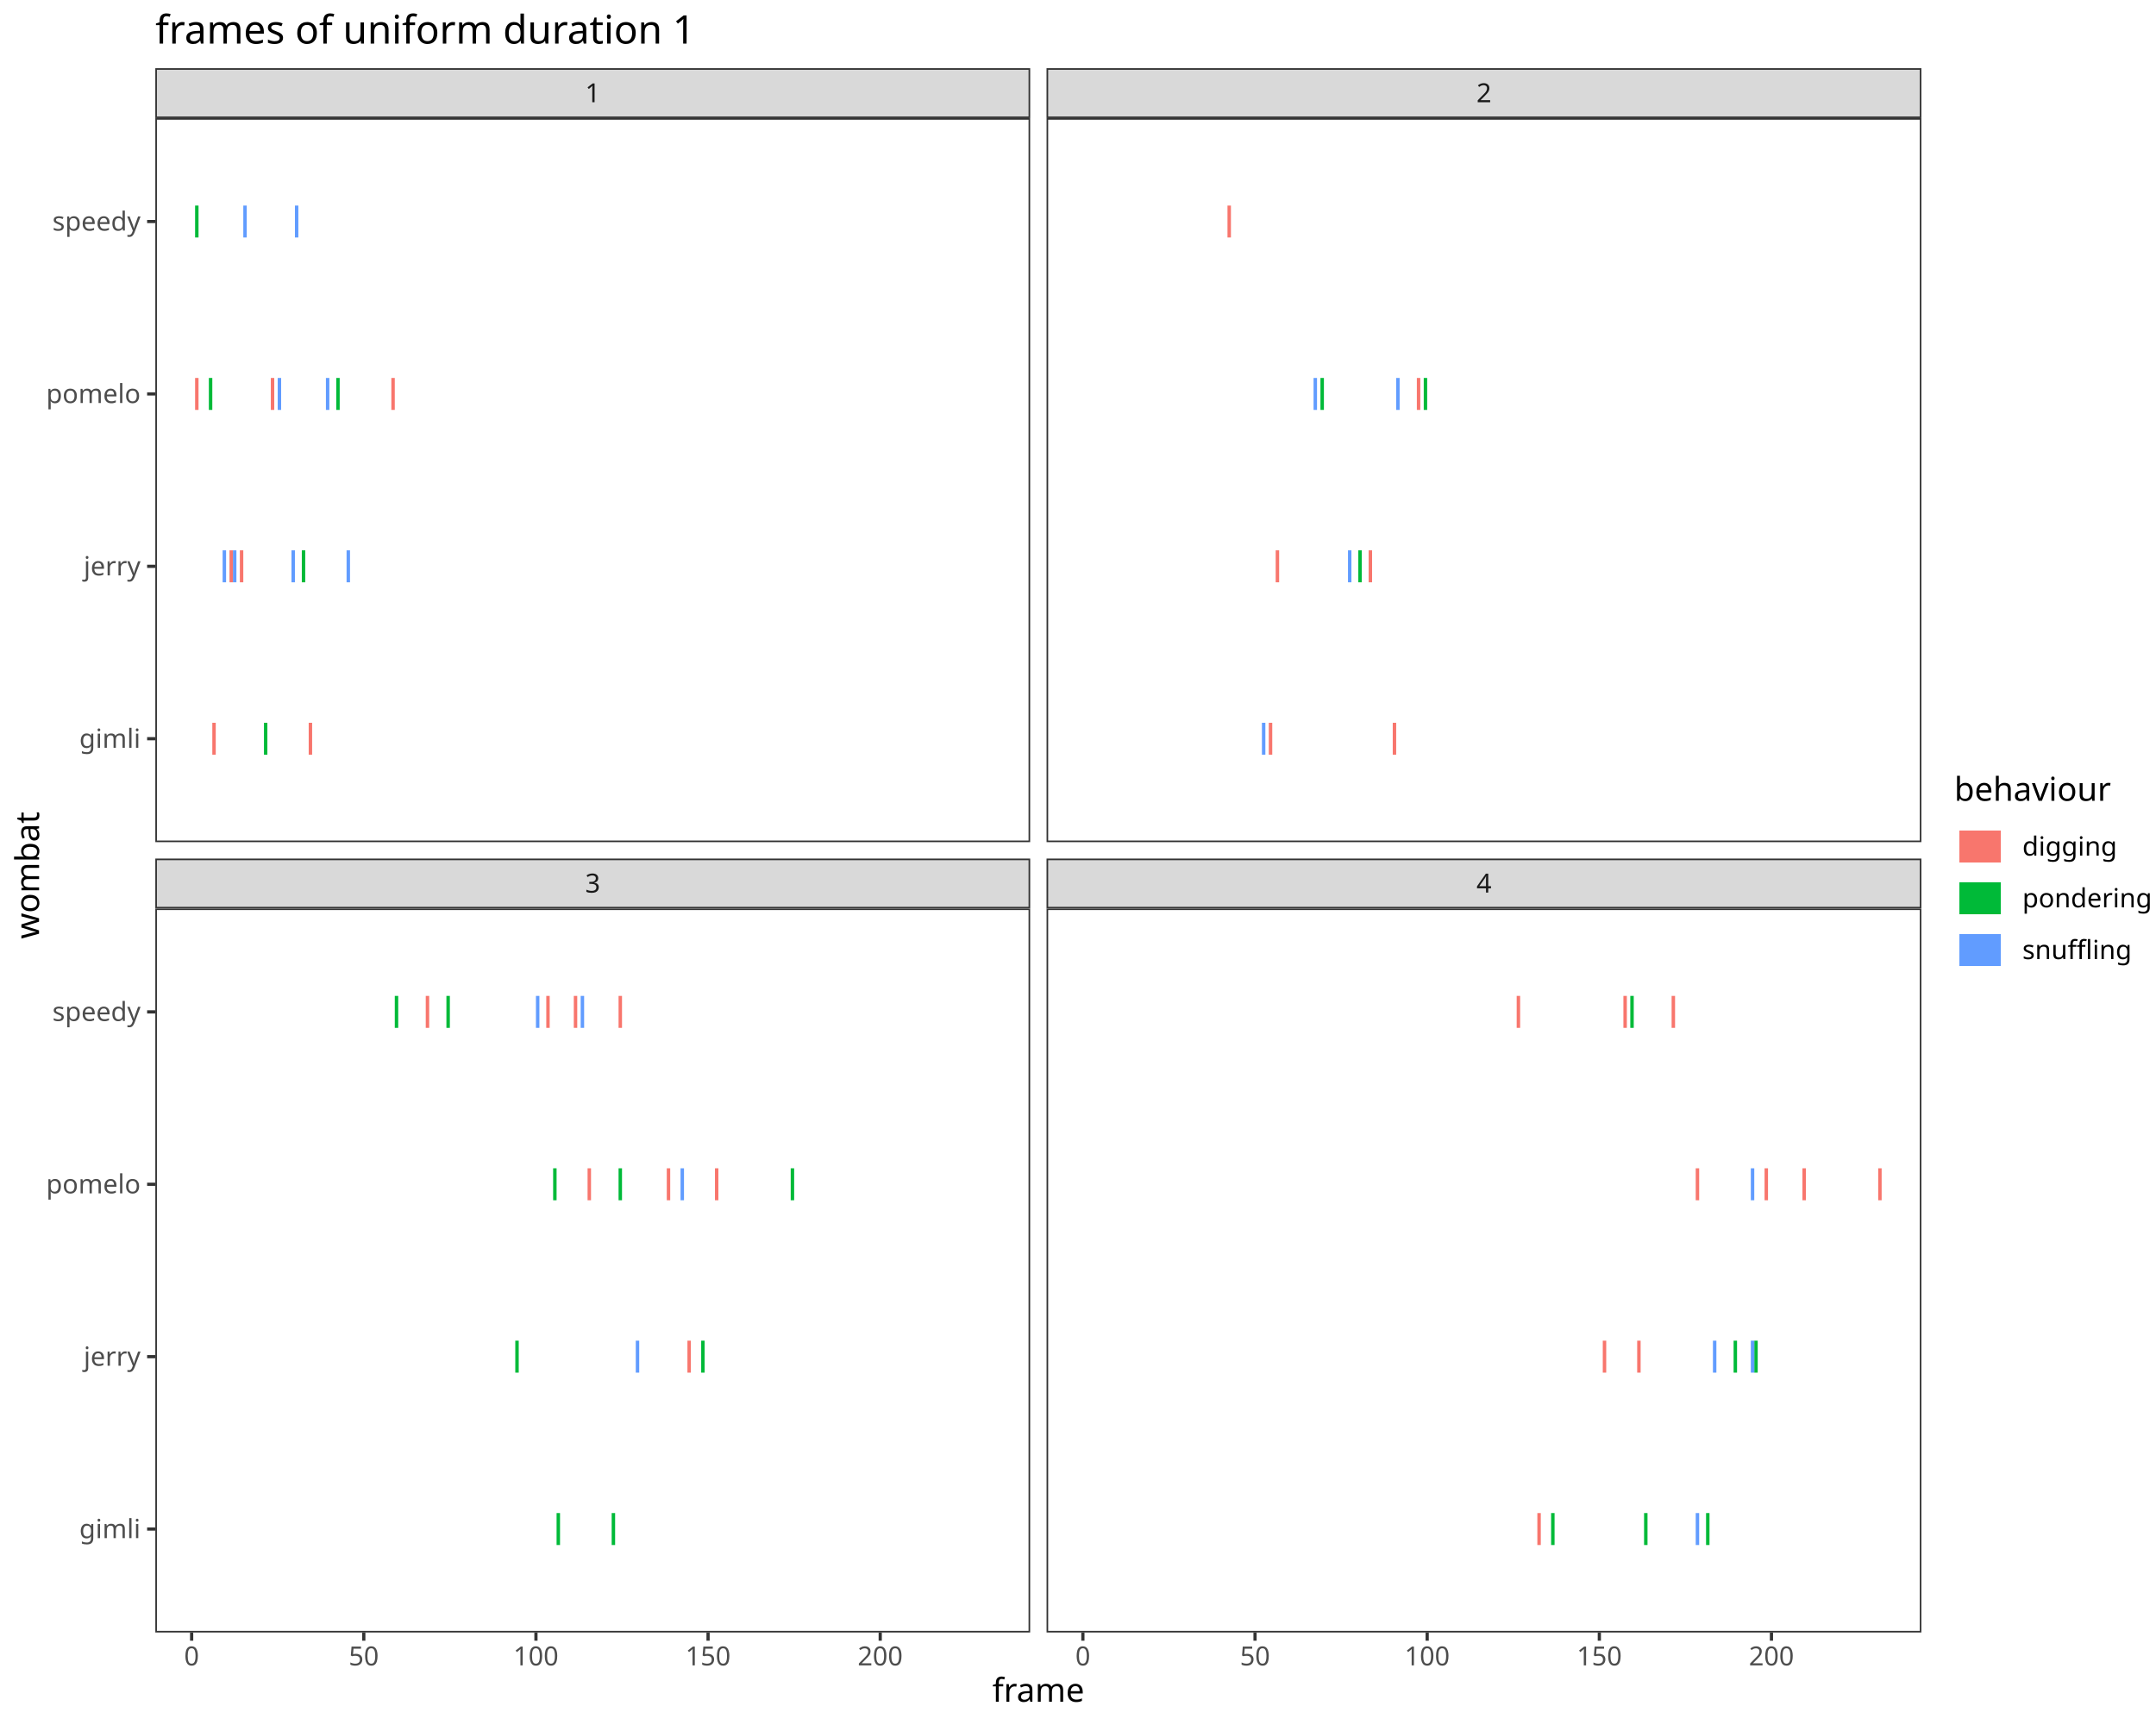
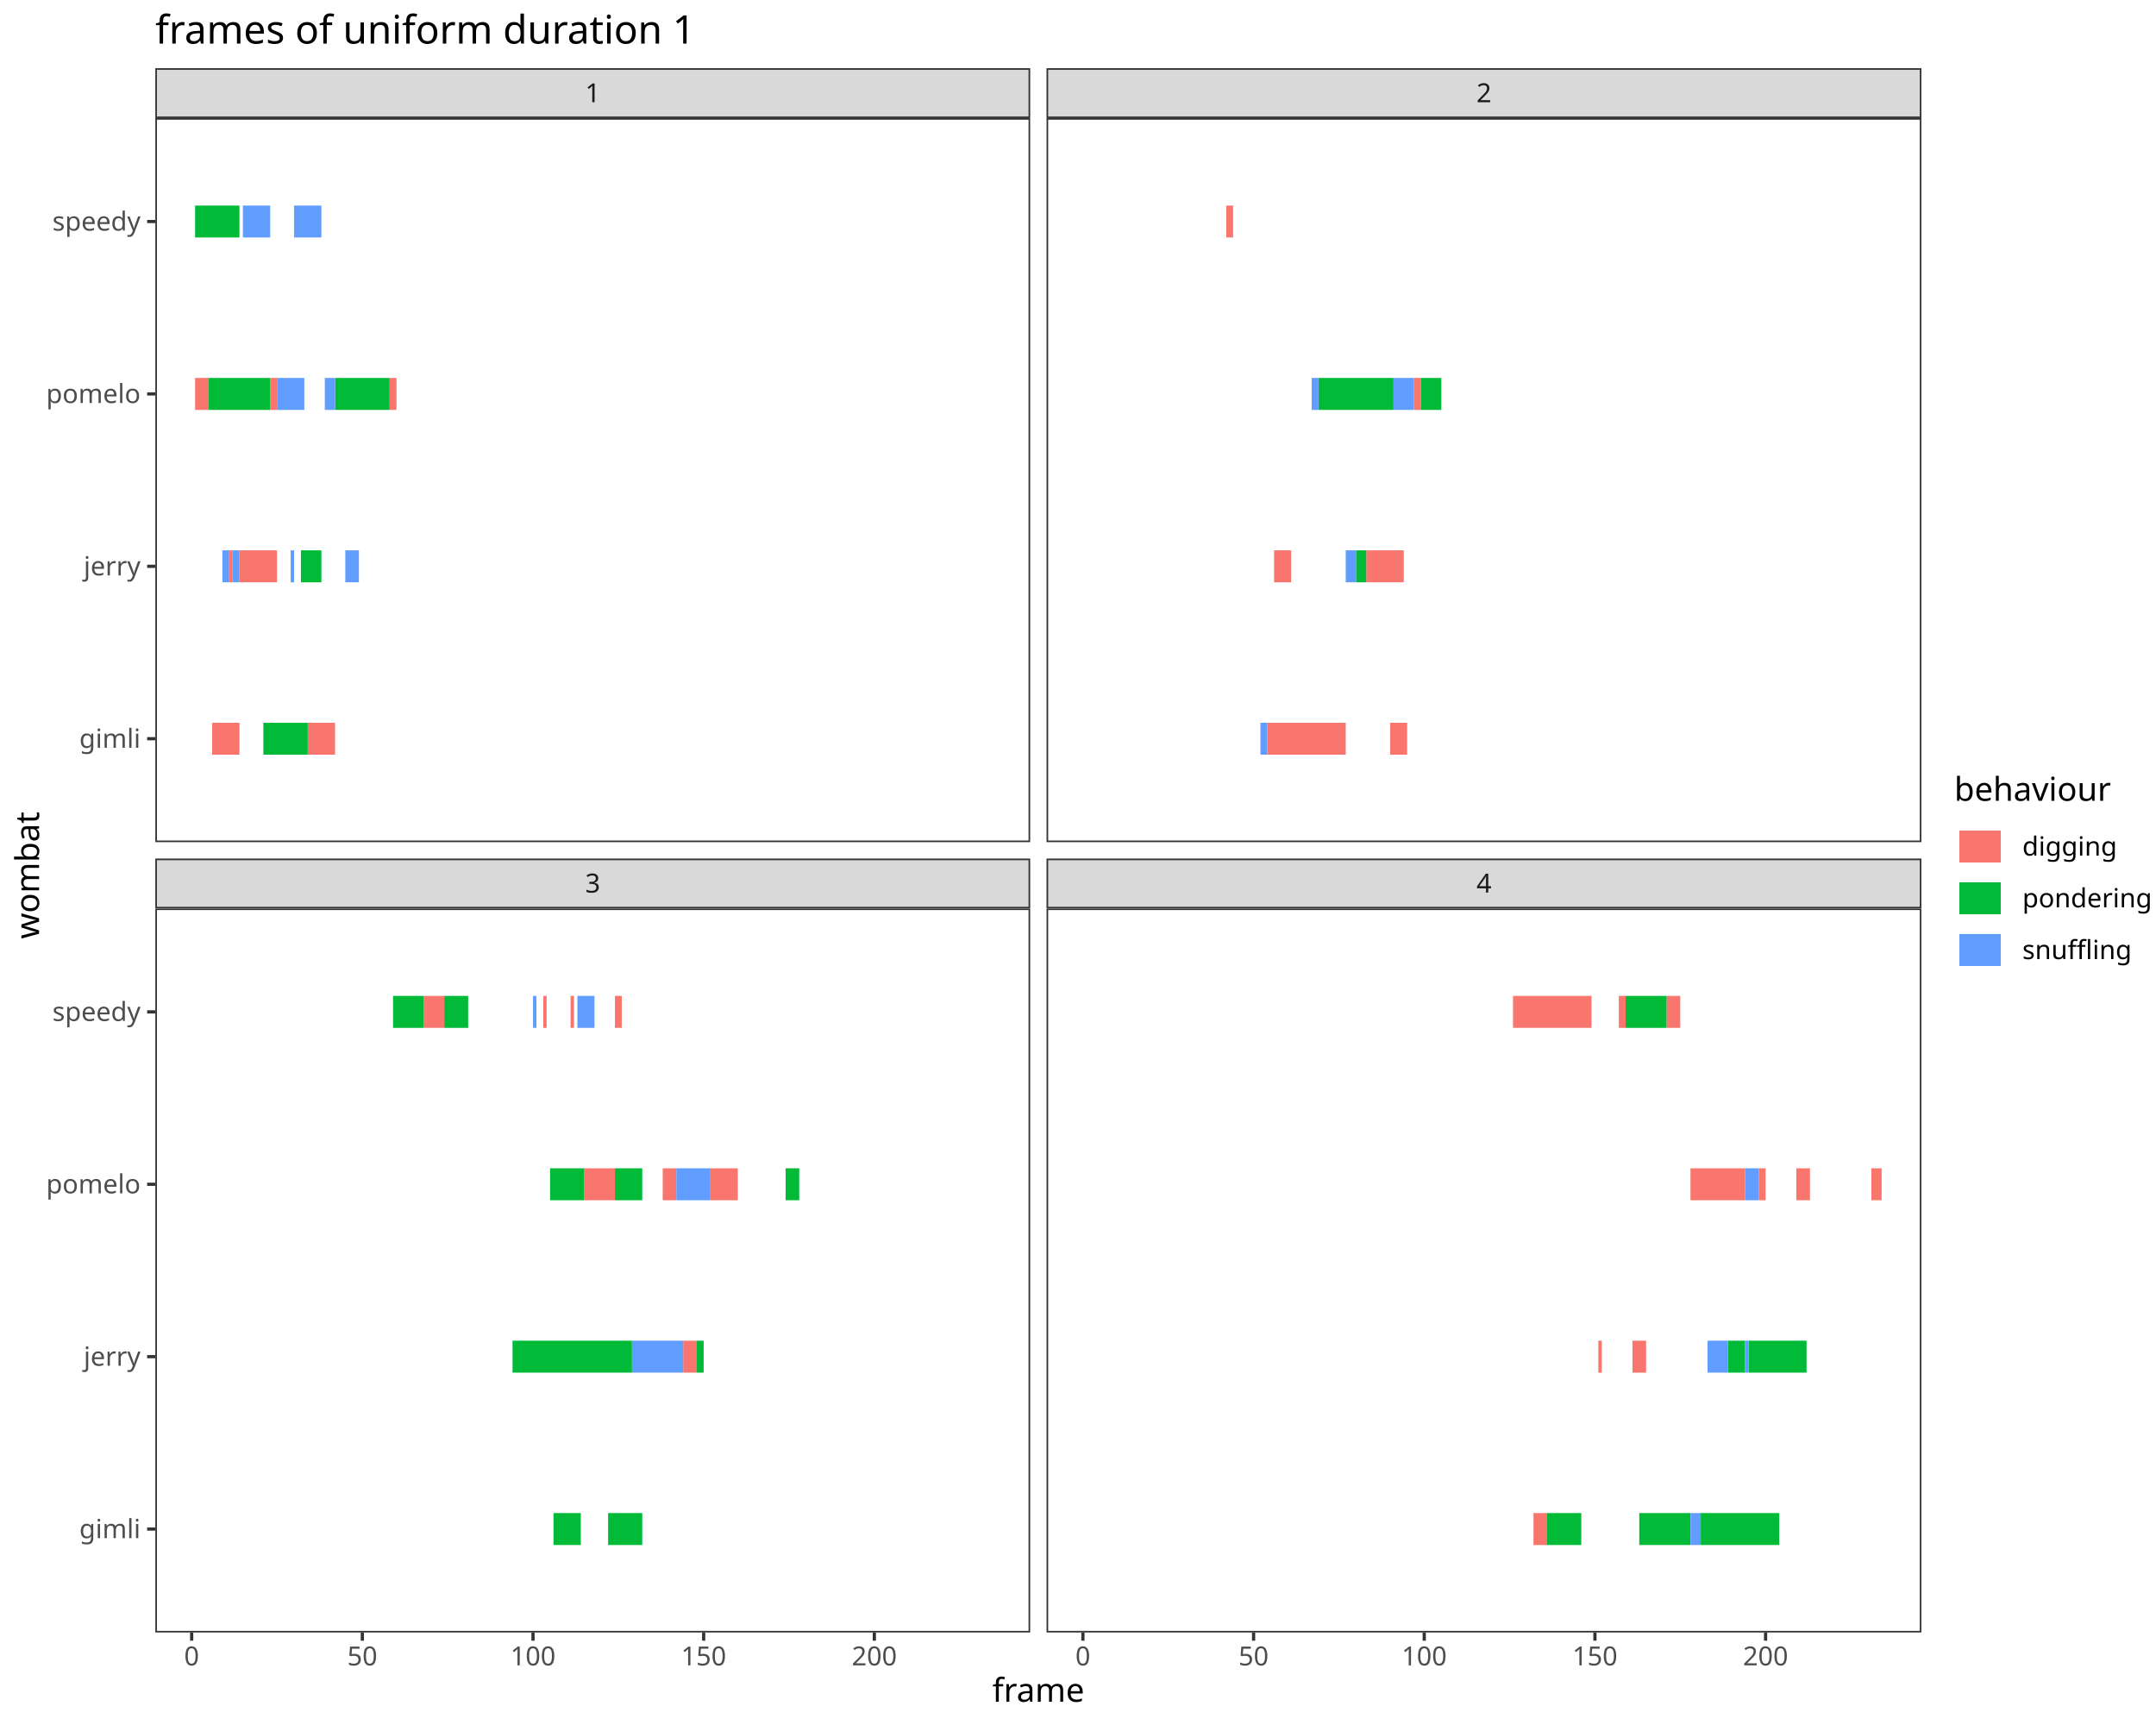
<svg xmlns="http://www.w3.org/2000/svg" class="svglite" data-engine-version="2.0" width="720.00pt" height="576.00pt" viewBox="0 0 720.00 576.00">
  <defs>
    <style type="text/css">
    .svglite line, .svglite polyline, .svglite polygon, .svglite path, .svglite rect, .svglite circle {
      fill: none;
      stroke: #000000;
      stroke-linecap: round;
      stroke-linejoin: round;
      stroke-miterlimit: 10.00;
    }
  </style>
  </defs>
  <rect width="100%" height="100%" style="stroke: none; fill: #FFFFFF;" />
  <defs>
    <clipPath id="cpMC4wMHw3MjAuMDB8MC4wMHw1NzYuMDA=">
      <rect x="0.00" y="0.00" width="720.00" height="576.00" />
    </clipPath>
  </defs>
  <g clip-path="url(#cpMC4wMHw3MjAuMDB8MC4wMHw1NzYuMDA=)">
    <rect x="0.00" y="0.00" width="720.00" height="576.00" style="stroke-width: 1.07; stroke: #FFFFFF; fill: #FFFFFF;" />
  </g>
  <defs>
    <clipPath id="cpNTEuODd8MzQ0LjAyfDM5LjQzfDI4MS4yMQ==">
      <rect x="51.87" y="39.43" width="292.15" height="241.77" />
    </clipPath>
  </defs>
  <g clip-path="url(#cpNTEuODd8MzQ0LjAyfDM5LjQzfDI4MS4yMQ==)">
    <rect x="51.87" y="39.43" width="292.15" height="241.77" style="stroke-width: 1.07; stroke: none; fill: #FFFFFF;" />
-     <line x1="70.90" y1="246.67" x2="72.05" y2="246.67" style="stroke-width: 10.67; stroke: #F8766D; stroke-linecap: butt;" />
-     <line x1="103.09" y1="246.67" x2="104.24" y2="246.67" style="stroke-width: 10.67; stroke: #F8766D; stroke-linecap: butt;" />
-     <line x1="88.15" y1="246.67" x2="89.29" y2="246.67" style="stroke-width: 10.67; stroke: #00BA38; stroke-linecap: butt;" />
-     <line x1="76.65" y1="189.10" x2="77.80" y2="189.10" style="stroke-width: 10.67; stroke: #F8766D; stroke-linecap: butt;" />
-     <line x1="80.10" y1="189.10" x2="81.25" y2="189.10" style="stroke-width: 10.67; stroke: #F8766D; stroke-linecap: butt;" />
-     <line x1="100.79" y1="189.10" x2="101.94" y2="189.10" style="stroke-width: 10.67; stroke: #00BA38; stroke-linecap: butt;" />
-     <line x1="74.35" y1="189.10" x2="75.50" y2="189.10" style="stroke-width: 10.67; stroke: #619CFF; stroke-linecap: butt;" />
-     <line x1="77.80" y1="189.10" x2="78.95" y2="189.10" style="stroke-width: 10.67; stroke: #619CFF; stroke-linecap: butt;" />
-     <line x1="97.34" y1="189.10" x2="98.49" y2="189.10" style="stroke-width: 10.67; stroke: #619CFF; stroke-linecap: butt;" />
-     <line x1="115.74" y1="189.10" x2="116.89" y2="189.10" style="stroke-width: 10.67; stroke: #619CFF; stroke-linecap: butt;" />
-     <line x1="65.15" y1="131.54" x2="66.30" y2="131.54" style="stroke-width: 10.67; stroke: #F8766D; stroke-linecap: butt;" />
-     <line x1="90.44" y1="131.54" x2="91.59" y2="131.54" style="stroke-width: 10.67; stroke: #F8766D; stroke-linecap: butt;" />
-     <line x1="130.69" y1="131.54" x2="131.84" y2="131.54" style="stroke-width: 10.67; stroke: #F8766D; stroke-linecap: butt;" />
-     <line x1="69.75" y1="131.54" x2="70.90" y2="131.54" style="stroke-width: 10.67; stroke: #00BA38; stroke-linecap: butt;" />
-     <line x1="112.29" y1="131.54" x2="113.44" y2="131.54" style="stroke-width: 10.67; stroke: #00BA38; stroke-linecap: butt;" />
-     <line x1="92.74" y1="131.54" x2="93.89" y2="131.54" style="stroke-width: 10.67; stroke: #619CFF; stroke-linecap: butt;" />
-     <line x1="108.84" y1="131.54" x2="109.99" y2="131.54" style="stroke-width: 10.67; stroke: #619CFF; stroke-linecap: butt;" />
-     <line x1="65.15" y1="73.97" x2="66.30" y2="73.97" style="stroke-width: 10.67; stroke: #00BA38; stroke-linecap: butt;" />
-     <line x1="81.25" y1="73.97" x2="82.40" y2="73.97" style="stroke-width: 10.67; stroke: #619CFF; stroke-linecap: butt;" />
-     <line x1="98.49" y1="73.97" x2="99.64" y2="73.97" style="stroke-width: 10.67; stroke: #619CFF; stroke-linecap: butt;" />
+     <line x1="70.85" y1="246.67" x2="79.97" y2="246.67" style="stroke-width: 10.67; stroke: #F8766D; stroke-linecap: butt;" />
+     <line x1="102.77" y1="246.67" x2="111.89" y2="246.67" style="stroke-width: 10.67; stroke: #F8766D; stroke-linecap: butt;" />
+     <line x1="87.95" y1="246.67" x2="102.77" y2="246.67" style="stroke-width: 10.67; stroke: #00BA38; stroke-linecap: butt;" />
+     <line x1="76.55" y1="189.10" x2="77.69" y2="189.10" style="stroke-width: 10.67; stroke: #F8766D; stroke-linecap: butt;" />
+     <line x1="79.97" y1="189.10" x2="92.51" y2="189.10" style="stroke-width: 10.67; stroke: #F8766D; stroke-linecap: butt;" />
+     <line x1="100.49" y1="189.10" x2="107.33" y2="189.10" style="stroke-width: 10.67; stroke: #00BA38; stroke-linecap: butt;" />
+     <line x1="74.27" y1="189.10" x2="76.55" y2="189.10" style="stroke-width: 10.67; stroke: #619CFF; stroke-linecap: butt;" />
+     <line x1="77.69" y1="189.10" x2="79.97" y2="189.10" style="stroke-width: 10.67; stroke: #619CFF; stroke-linecap: butt;" />
+     <line x1="97.07" y1="189.10" x2="98.21" y2="189.10" style="stroke-width: 10.67; stroke: #619CFF; stroke-linecap: butt;" />
+     <line x1="115.31" y1="189.10" x2="119.86" y2="189.10" style="stroke-width: 10.67; stroke: #619CFF; stroke-linecap: butt;" />
+     <line x1="65.15" y1="131.54" x2="69.71" y2="131.54" style="stroke-width: 10.67; stroke: #F8766D; stroke-linecap: butt;" />
+     <line x1="90.23" y1="131.54" x2="92.51" y2="131.54" style="stroke-width: 10.67; stroke: #F8766D; stroke-linecap: butt;" />
+     <line x1="130.12" y1="131.54" x2="132.40" y2="131.54" style="stroke-width: 10.67; stroke: #F8766D; stroke-linecap: butt;" />
+     <line x1="69.71" y1="131.54" x2="90.23" y2="131.54" style="stroke-width: 10.67; stroke: #00BA38; stroke-linecap: butt;" />
+     <line x1="111.89" y1="131.54" x2="130.12" y2="131.54" style="stroke-width: 10.67; stroke: #00BA38; stroke-linecap: butt;" />
+     <line x1="92.51" y1="131.54" x2="101.63" y2="131.54" style="stroke-width: 10.67; stroke: #619CFF; stroke-linecap: butt;" />
+     <line x1="108.47" y1="131.54" x2="111.89" y2="131.54" style="stroke-width: 10.67; stroke: #619CFF; stroke-linecap: butt;" />
+     <line x1="65.15" y1="73.97" x2="79.97" y2="73.97" style="stroke-width: 10.67; stroke: #00BA38; stroke-linecap: butt;" />
+     <line x1="81.11" y1="73.97" x2="90.23" y2="73.97" style="stroke-width: 10.67; stroke: #619CFF; stroke-linecap: butt;" />
+     <line x1="98.21" y1="73.97" x2="107.33" y2="73.97" style="stroke-width: 10.67; stroke: #619CFF; stroke-linecap: butt;" />
    <rect x="51.87" y="39.43" width="292.15" height="241.77" style="stroke-width: 1.07; stroke: #333333;" />
  </g>
  <g clip-path="url(#cpMC4wMHw3MjAuMDB8MC4wMHw1NzYuMDA=)">
</g>
  <defs>
    <clipPath id="cpNTEuODd8MzQ0LjAyfDMwMy4zNHw1NDUuMTE=">
      <rect x="51.87" y="303.34" width="292.15" height="241.77" />
    </clipPath>
  </defs>
  <g clip-path="url(#cpNTEuODd8MzQ0LjAyfDMwMy4zNHw1NDUuMTE=)">
    <rect x="51.87" y="303.34" width="292.15" height="241.77" style="stroke-width: 1.07; stroke: none; fill: #FFFFFF;" />
-     <line x1="185.87" y1="510.57" x2="187.02" y2="510.57" style="stroke-width: 10.67; stroke: #00BA38; stroke-linecap: butt;" />
-     <line x1="204.27" y1="510.57" x2="205.42" y2="510.57" style="stroke-width: 10.67; stroke: #00BA38; stroke-linecap: butt;" />
-     <line x1="229.57" y1="453.01" x2="230.71" y2="453.01" style="stroke-width: 10.67; stroke: #F8766D; stroke-linecap: butt;" />
-     <line x1="172.08" y1="453.01" x2="173.23" y2="453.01" style="stroke-width: 10.67; stroke: #00BA38; stroke-linecap: butt;" />
-     <line x1="234.16" y1="453.01" x2="235.31" y2="453.01" style="stroke-width: 10.67; stroke: #00BA38; stroke-linecap: butt;" />
-     <line x1="212.32" y1="453.01" x2="213.47" y2="453.01" style="stroke-width: 10.67; stroke: #619CFF; stroke-linecap: butt;" />
-     <line x1="196.22" y1="395.44" x2="197.37" y2="395.44" style="stroke-width: 10.67; stroke: #F8766D; stroke-linecap: butt;" />
-     <line x1="222.67" y1="395.44" x2="223.82" y2="395.44" style="stroke-width: 10.67; stroke: #F8766D; stroke-linecap: butt;" />
-     <line x1="238.76" y1="395.44" x2="239.91" y2="395.44" style="stroke-width: 10.67; stroke: #F8766D; stroke-linecap: butt;" />
-     <line x1="184.72" y1="395.44" x2="185.87" y2="395.44" style="stroke-width: 10.67; stroke: #00BA38; stroke-linecap: butt;" />
-     <line x1="206.57" y1="395.44" x2="207.72" y2="395.44" style="stroke-width: 10.67; stroke: #00BA38; stroke-linecap: butt;" />
-     <line x1="264.06" y1="395.44" x2="265.21" y2="395.44" style="stroke-width: 10.67; stroke: #00BA38; stroke-linecap: butt;" />
-     <line x1="227.27" y1="395.44" x2="228.42" y2="395.44" style="stroke-width: 10.67; stroke: #619CFF; stroke-linecap: butt;" />
-     <line x1="142.18" y1="337.88" x2="143.33" y2="337.88" style="stroke-width: 10.67; stroke: #F8766D; stroke-linecap: butt;" />
-     <line x1="182.43" y1="337.88" x2="183.57" y2="337.88" style="stroke-width: 10.67; stroke: #F8766D; stroke-linecap: butt;" />
-     <line x1="191.62" y1="337.88" x2="192.77" y2="337.88" style="stroke-width: 10.67; stroke: #F8766D; stroke-linecap: butt;" />
-     <line x1="206.57" y1="337.88" x2="207.72" y2="337.88" style="stroke-width: 10.67; stroke: #F8766D; stroke-linecap: butt;" />
-     <line x1="131.84" y1="337.88" x2="132.99" y2="337.88" style="stroke-width: 10.67; stroke: #00BA38; stroke-linecap: butt;" />
-     <line x1="149.08" y1="337.88" x2="150.23" y2="337.88" style="stroke-width: 10.67; stroke: #00BA38; stroke-linecap: butt;" />
-     <line x1="178.98" y1="337.88" x2="180.13" y2="337.88" style="stroke-width: 10.67; stroke: #619CFF; stroke-linecap: butt;" />
-     <line x1="193.92" y1="337.88" x2="195.07" y2="337.88" style="stroke-width: 10.67; stroke: #619CFF; stroke-linecap: butt;" />
+     <line x1="184.84" y1="510.57" x2="193.96" y2="510.57" style="stroke-width: 10.67; stroke: #00BA38; stroke-linecap: butt;" />
+     <line x1="203.08" y1="510.57" x2="214.48" y2="510.57" style="stroke-width: 10.67; stroke: #00BA38; stroke-linecap: butt;" />
+     <line x1="228.15" y1="453.01" x2="232.71" y2="453.01" style="stroke-width: 10.67; stroke: #F8766D; stroke-linecap: butt;" />
+     <line x1="171.16" y1="453.01" x2="211.06" y2="453.01" style="stroke-width: 10.67; stroke: #00BA38; stroke-linecap: butt;" />
+     <line x1="232.71" y1="453.01" x2="234.99" y2="453.01" style="stroke-width: 10.67; stroke: #00BA38; stroke-linecap: butt;" />
+     <line x1="211.06" y1="453.01" x2="228.15" y2="453.01" style="stroke-width: 10.67; stroke: #619CFF; stroke-linecap: butt;" />
+     <line x1="195.10" y1="395.44" x2="205.36" y2="395.44" style="stroke-width: 10.67; stroke: #F8766D; stroke-linecap: butt;" />
+     <line x1="221.31" y1="395.44" x2="225.87" y2="395.44" style="stroke-width: 10.67; stroke: #F8766D; stroke-linecap: butt;" />
+     <line x1="237.27" y1="395.44" x2="246.39" y2="395.44" style="stroke-width: 10.67; stroke: #F8766D; stroke-linecap: butt;" />
+     <line x1="183.70" y1="395.44" x2="195.10" y2="395.44" style="stroke-width: 10.67; stroke: #00BA38; stroke-linecap: butt;" />
+     <line x1="205.36" y1="395.44" x2="214.48" y2="395.44" style="stroke-width: 10.67; stroke: #00BA38; stroke-linecap: butt;" />
+     <line x1="262.35" y1="395.44" x2="266.91" y2="395.44" style="stroke-width: 10.67; stroke: #00BA38; stroke-linecap: butt;" />
+     <line x1="225.87" y1="395.44" x2="237.27" y2="395.44" style="stroke-width: 10.67; stroke: #619CFF; stroke-linecap: butt;" />
+     <line x1="141.52" y1="337.88" x2="148.36" y2="337.88" style="stroke-width: 10.67; stroke: #F8766D; stroke-linecap: butt;" />
+     <line x1="181.42" y1="337.88" x2="182.56" y2="337.88" style="stroke-width: 10.67; stroke: #F8766D; stroke-linecap: butt;" />
+     <line x1="190.54" y1="337.88" x2="191.68" y2="337.88" style="stroke-width: 10.67; stroke: #F8766D; stroke-linecap: butt;" />
+     <line x1="205.36" y1="337.88" x2="207.64" y2="337.88" style="stroke-width: 10.67; stroke: #F8766D; stroke-linecap: butt;" />
+     <line x1="131.26" y1="337.88" x2="141.52" y2="337.88" style="stroke-width: 10.67; stroke: #00BA38; stroke-linecap: butt;" />
+     <line x1="148.36" y1="337.88" x2="156.34" y2="337.88" style="stroke-width: 10.67; stroke: #00BA38; stroke-linecap: butt;" />
+     <line x1="178.00" y1="337.88" x2="179.14" y2="337.88" style="stroke-width: 10.67; stroke: #619CFF; stroke-linecap: butt;" />
+     <line x1="192.82" y1="337.88" x2="198.52" y2="337.88" style="stroke-width: 10.67; stroke: #619CFF; stroke-linecap: butt;" />
    <rect x="51.87" y="303.34" width="292.15" height="241.77" style="stroke-width: 1.07; stroke: #333333;" />
  </g>
  <g clip-path="url(#cpMC4wMHw3MjAuMDB8MC4wMHw1NzYuMDA=)">
</g>
  <defs>
    <clipPath id="cpMzQ5LjUwfDY0MS42NnwzOS40M3wyODEuMjE=">
      <rect x="349.50" y="39.43" width="292.15" height="241.77" />
    </clipPath>
  </defs>
  <g clip-path="url(#cpMzQ5LjUwfDY0MS42NnwzOS40M3wyODEuMjE=)">
    <rect x="349.50" y="39.43" width="292.15" height="241.77" style="stroke-width: 1.07; stroke: none; fill: #FFFFFF;" />
-     <line x1="423.72" y1="246.67" x2="424.87" y2="246.67" style="stroke-width: 10.67; stroke: #F8766D; stroke-linecap: butt;" />
-     <line x1="465.11" y1="246.67" x2="466.26" y2="246.67" style="stroke-width: 10.67; stroke: #F8766D; stroke-linecap: butt;" />
-     <line x1="421.42" y1="246.67" x2="422.57" y2="246.67" style="stroke-width: 10.67; stroke: #619CFF; stroke-linecap: butt;" />
-     <line x1="426.02" y1="189.10" x2="427.17" y2="189.10" style="stroke-width: 10.67; stroke: #F8766D; stroke-linecap: butt;" />
-     <line x1="457.06" y1="189.10" x2="458.21" y2="189.10" style="stroke-width: 10.67; stroke: #F8766D; stroke-linecap: butt;" />
-     <line x1="453.61" y1="189.10" x2="454.76" y2="189.10" style="stroke-width: 10.67; stroke: #00BA38; stroke-linecap: butt;" />
-     <line x1="450.16" y1="189.10" x2="451.31" y2="189.10" style="stroke-width: 10.67; stroke: #619CFF; stroke-linecap: butt;" />
-     <line x1="473.16" y1="131.54" x2="474.31" y2="131.54" style="stroke-width: 10.67; stroke: #F8766D; stroke-linecap: butt;" />
-     <line x1="440.97" y1="131.54" x2="442.12" y2="131.54" style="stroke-width: 10.67; stroke: #00BA38; stroke-linecap: butt;" />
-     <line x1="475.46" y1="131.54" x2="476.61" y2="131.54" style="stroke-width: 10.67; stroke: #00BA38; stroke-linecap: butt;" />
-     <line x1="438.67" y1="131.54" x2="439.82" y2="131.54" style="stroke-width: 10.67; stroke: #619CFF; stroke-linecap: butt;" />
-     <line x1="466.26" y1="131.54" x2="467.41" y2="131.54" style="stroke-width: 10.67; stroke: #619CFF; stroke-linecap: butt;" />
-     <line x1="409.92" y1="73.97" x2="411.07" y2="73.97" style="stroke-width: 10.67; stroke: #F8766D; stroke-linecap: butt;" />
+     <line x1="423.20" y1="246.67" x2="449.41" y2="246.67" style="stroke-width: 10.67; stroke: #F8766D; stroke-linecap: butt;" />
+     <line x1="464.23" y1="246.67" x2="469.93" y2="246.67" style="stroke-width: 10.67; stroke: #F8766D; stroke-linecap: butt;" />
+     <line x1="420.92" y1="246.67" x2="423.20" y2="246.67" style="stroke-width: 10.67; stroke: #619CFF; stroke-linecap: butt;" />
+     <line x1="425.48" y1="189.10" x2="431.18" y2="189.10" style="stroke-width: 10.67; stroke: #F8766D; stroke-linecap: butt;" />
+     <line x1="456.25" y1="189.10" x2="468.79" y2="189.10" style="stroke-width: 10.67; stroke: #F8766D; stroke-linecap: butt;" />
+     <line x1="452.83" y1="189.10" x2="456.25" y2="189.10" style="stroke-width: 10.67; stroke: #00BA38; stroke-linecap: butt;" />
+     <line x1="449.41" y1="189.10" x2="452.83" y2="189.10" style="stroke-width: 10.67; stroke: #619CFF; stroke-linecap: butt;" />
+     <line x1="472.21" y1="131.54" x2="474.49" y2="131.54" style="stroke-width: 10.67; stroke: #F8766D; stroke-linecap: butt;" />
+     <line x1="440.30" y1="131.54" x2="465.37" y2="131.54" style="stroke-width: 10.67; stroke: #00BA38; stroke-linecap: butt;" />
+     <line x1="474.49" y1="131.54" x2="481.33" y2="131.54" style="stroke-width: 10.67; stroke: #00BA38; stroke-linecap: butt;" />
+     <line x1="438.02" y1="131.54" x2="440.30" y2="131.54" style="stroke-width: 10.67; stroke: #619CFF; stroke-linecap: butt;" />
+     <line x1="465.37" y1="131.54" x2="472.21" y2="131.54" style="stroke-width: 10.67; stroke: #619CFF; stroke-linecap: butt;" />
+     <line x1="409.52" y1="73.97" x2="411.80" y2="73.97" style="stroke-width: 10.67; stroke: #F8766D; stroke-linecap: butt;" />
    <rect x="349.50" y="39.43" width="292.15" height="241.77" style="stroke-width: 1.07; stroke: #333333;" />
  </g>
  <g clip-path="url(#cpMC4wMHw3MjAuMDB8MC4wMHw1NzYuMDA=)">
</g>
  <defs>
    <clipPath id="cpMzQ5LjUwfDY0MS42NnwzMDMuMzR8NTQ1LjEx">
      <rect x="349.50" y="303.34" width="292.15" height="241.77" />
    </clipPath>
  </defs>
  <g clip-path="url(#cpMzQ5LjUwfDY0MS42NnwzMDMuMzR8NTQ1LjEx)">
    <rect x="349.50" y="303.34" width="292.15" height="241.77" style="stroke-width: 1.07; stroke: none; fill: #FFFFFF;" />
-     <line x1="513.40" y1="510.57" x2="514.55" y2="510.57" style="stroke-width: 10.67; stroke: #F8766D; stroke-linecap: butt;" />
-     <line x1="518.00" y1="510.57" x2="519.15" y2="510.57" style="stroke-width: 10.67; stroke: #00BA38; stroke-linecap: butt;" />
-     <line x1="549.04" y1="510.57" x2="550.19" y2="510.57" style="stroke-width: 10.67; stroke: #00BA38; stroke-linecap: butt;" />
-     <line x1="569.74" y1="510.57" x2="570.89" y2="510.57" style="stroke-width: 10.67; stroke: #00BA38; stroke-linecap: butt;" />
-     <line x1="566.29" y1="510.57" x2="567.44" y2="510.57" style="stroke-width: 10.67; stroke: #619CFF; stroke-linecap: butt;" />
-     <line x1="535.25" y1="453.01" x2="536.40" y2="453.01" style="stroke-width: 10.67; stroke: #F8766D; stroke-linecap: butt;" />
-     <line x1="546.74" y1="453.01" x2="547.89" y2="453.01" style="stroke-width: 10.67; stroke: #F8766D; stroke-linecap: butt;" />
-     <line x1="578.94" y1="453.01" x2="580.09" y2="453.01" style="stroke-width: 10.67; stroke: #00BA38; stroke-linecap: butt;" />
-     <line x1="585.84" y1="453.01" x2="586.99" y2="453.01" style="stroke-width: 10.67; stroke: #00BA38; stroke-linecap: butt;" />
-     <line x1="572.04" y1="453.01" x2="573.19" y2="453.01" style="stroke-width: 10.67; stroke: #619CFF; stroke-linecap: butt;" />
-     <line x1="584.69" y1="453.01" x2="585.84" y2="453.01" style="stroke-width: 10.67; stroke: #619CFF; stroke-linecap: butt;" />
-     <line x1="566.29" y1="395.44" x2="567.44" y2="395.44" style="stroke-width: 10.67; stroke: #F8766D; stroke-linecap: butt;" />
-     <line x1="589.28" y1="395.44" x2="590.43" y2="395.44" style="stroke-width: 10.67; stroke: #F8766D; stroke-linecap: butt;" />
-     <line x1="601.93" y1="395.44" x2="603.08" y2="395.44" style="stroke-width: 10.67; stroke: #F8766D; stroke-linecap: butt;" />
-     <line x1="627.23" y1="395.44" x2="628.38" y2="395.44" style="stroke-width: 10.67; stroke: #F8766D; stroke-linecap: butt;" />
-     <line x1="584.69" y1="395.44" x2="585.84" y2="395.44" style="stroke-width: 10.67; stroke: #619CFF; stroke-linecap: butt;" />
-     <line x1="506.50" y1="337.88" x2="507.65" y2="337.88" style="stroke-width: 10.67; stroke: #F8766D; stroke-linecap: butt;" />
-     <line x1="542.14" y1="337.88" x2="543.29" y2="337.88" style="stroke-width: 10.67; stroke: #F8766D; stroke-linecap: butt;" />
-     <line x1="558.24" y1="337.88" x2="559.39" y2="337.88" style="stroke-width: 10.67; stroke: #F8766D; stroke-linecap: butt;" />
-     <line x1="544.44" y1="337.88" x2="545.59" y2="337.88" style="stroke-width: 10.67; stroke: #00BA38; stroke-linecap: butt;" />
+     <line x1="512.11" y1="510.57" x2="516.67" y2="510.57" style="stroke-width: 10.67; stroke: #F8766D; stroke-linecap: butt;" />
+     <line x1="516.67" y1="510.57" x2="528.07" y2="510.57" style="stroke-width: 10.67; stroke: #00BA38; stroke-linecap: butt;" />
+     <line x1="547.44" y1="510.57" x2="564.54" y2="510.57" style="stroke-width: 10.67; stroke: #00BA38; stroke-linecap: butt;" />
+     <line x1="567.96" y1="510.57" x2="594.18" y2="510.57" style="stroke-width: 10.67; stroke: #00BA38; stroke-linecap: butt;" />
+     <line x1="564.54" y1="510.57" x2="567.96" y2="510.57" style="stroke-width: 10.67; stroke: #619CFF; stroke-linecap: butt;" />
+     <line x1="533.77" y1="453.01" x2="534.91" y2="453.01" style="stroke-width: 10.67; stroke: #F8766D; stroke-linecap: butt;" />
+     <line x1="545.16" y1="453.01" x2="549.72" y2="453.01" style="stroke-width: 10.67; stroke: #F8766D; stroke-linecap: butt;" />
+     <line x1="577.08" y1="453.01" x2="582.78" y2="453.01" style="stroke-width: 10.67; stroke: #00BA38; stroke-linecap: butt;" />
+     <line x1="583.92" y1="453.01" x2="603.30" y2="453.01" style="stroke-width: 10.67; stroke: #00BA38; stroke-linecap: butt;" />
+     <line x1="570.24" y1="453.01" x2="577.08" y2="453.01" style="stroke-width: 10.67; stroke: #619CFF; stroke-linecap: butt;" />
+     <line x1="582.78" y1="453.01" x2="583.92" y2="453.01" style="stroke-width: 10.67; stroke: #619CFF; stroke-linecap: butt;" />
+     <line x1="564.54" y1="395.44" x2="582.78" y2="395.44" style="stroke-width: 10.67; stroke: #F8766D; stroke-linecap: butt;" />
+     <line x1="587.34" y1="395.44" x2="589.62" y2="395.44" style="stroke-width: 10.67; stroke: #F8766D; stroke-linecap: butt;" />
+     <line x1="599.88" y1="395.44" x2="604.44" y2="395.44" style="stroke-width: 10.67; stroke: #F8766D; stroke-linecap: butt;" />
+     <line x1="624.96" y1="395.44" x2="628.38" y2="395.44" style="stroke-width: 10.67; stroke: #F8766D; stroke-linecap: butt;" />
+     <line x1="582.78" y1="395.44" x2="587.34" y2="395.44" style="stroke-width: 10.67; stroke: #619CFF; stroke-linecap: butt;" />
+     <line x1="505.27" y1="337.88" x2="531.49" y2="337.88" style="stroke-width: 10.67; stroke: #F8766D; stroke-linecap: butt;" />
+     <line x1="540.61" y1="337.88" x2="542.88" y2="337.88" style="stroke-width: 10.67; stroke: #F8766D; stroke-linecap: butt;" />
+     <line x1="556.56" y1="337.88" x2="561.12" y2="337.88" style="stroke-width: 10.67; stroke: #F8766D; stroke-linecap: butt;" />
+     <line x1="542.88" y1="337.88" x2="556.56" y2="337.88" style="stroke-width: 10.67; stroke: #00BA38; stroke-linecap: butt;" />
    <rect x="349.50" y="303.34" width="292.15" height="241.77" style="stroke-width: 1.07; stroke: #333333;" />
  </g>
  <g clip-path="url(#cpMC4wMHw3MjAuMDB8MC4wMHw1NzYuMDA=)">
</g>
  <defs>
    <clipPath id="cpNTEuODd8MzQ0LjAyfDI4Ni42OXwzMDMuMzQ=">
      <rect x="51.87" y="286.69" width="292.15" height="16.65" />
    </clipPath>
  </defs>
  <g clip-path="url(#cpNTEuODd8MzQ0LjAyfDI4Ni42OXwzMDMuMzQ=)">
    <rect x="51.87" y="286.69" width="292.15" height="16.65" style="stroke-width: 1.07; stroke: #333333; fill: #D9D9D9;" />
    <text x="197.95" y="298.04" text-anchor="middle" style="font-size: 8.80px; fill: #1A1A1A; font-family: sans;" textLength="4.89px" lengthAdjust="spacingAndGlyphs">3</text>
  </g>
  <g clip-path="url(#cpMC4wMHw3MjAuMDB8MC4wMHw1NzYuMDA=)">
</g>
  <defs>
    <clipPath id="cpMzQ5LjUwfDY0MS42NnwyODYuNjl8MzAzLjM0">
      <rect x="349.50" y="286.69" width="292.15" height="16.65" />
    </clipPath>
  </defs>
  <g clip-path="url(#cpMzQ5LjUwfDY0MS42NnwyODYuNjl8MzAzLjM0)">
    <rect x="349.50" y="286.69" width="292.15" height="16.65" style="stroke-width: 1.07; stroke: #333333; fill: #D9D9D9;" />
    <text x="495.58" y="298.04" text-anchor="middle" style="font-size: 8.80px; fill: #1A1A1A; font-family: sans;" textLength="4.89px" lengthAdjust="spacingAndGlyphs">4</text>
  </g>
  <g clip-path="url(#cpMC4wMHw3MjAuMDB8MC4wMHw1NzYuMDA=)">
</g>
  <defs>
    <clipPath id="cpNTEuODd8MzQ0LjAyfDIyLjc4fDM5LjQz">
      <rect x="51.87" y="22.78" width="292.15" height="16.65" />
    </clipPath>
  </defs>
  <g clip-path="url(#cpNTEuODd8MzQ0LjAyfDIyLjc4fDM5LjQz)">
    <rect x="51.87" y="22.78" width="292.15" height="16.65" style="stroke-width: 1.07; stroke: #333333; fill: #D9D9D9;" />
    <text x="197.95" y="34.14" text-anchor="middle" style="font-size: 8.80px; fill: #1A1A1A; font-family: sans;" textLength="4.89px" lengthAdjust="spacingAndGlyphs">1</text>
  </g>
  <g clip-path="url(#cpMC4wMHw3MjAuMDB8MC4wMHw1NzYuMDA=)">
</g>
  <defs>
    <clipPath id="cpMzQ5LjUwfDY0MS42NnwyMi43OHwzOS40Mw==">
      <rect x="349.50" y="22.78" width="292.15" height="16.65" />
    </clipPath>
  </defs>
  <g clip-path="url(#cpMzQ5LjUwfDY0MS42NnwyMi43OHwzOS40Mw==)">
    <rect x="349.50" y="22.78" width="292.15" height="16.65" style="stroke-width: 1.07; stroke: #333333; fill: #D9D9D9;" />
    <text x="495.58" y="34.14" text-anchor="middle" style="font-size: 8.80px; fill: #1A1A1A; font-family: sans;" textLength="4.89px" lengthAdjust="spacingAndGlyphs">2</text>
  </g>
  <g clip-path="url(#cpMC4wMHw3MjAuMDB8MC4wMHw1NzYuMDA=)">
-     <polyline points="64.00,547.85 64.00,545.11 " style="stroke-width: 1.07; stroke: #333333; stroke-linecap: butt;" />
-     <polyline points="121.49,547.85 121.49,545.11 " style="stroke-width: 1.07; stroke: #333333; stroke-linecap: butt;" />
-     <polyline points="178.98,547.85 178.98,545.11 " style="stroke-width: 1.07; stroke: #333333; stroke-linecap: butt;" />
-     <polyline points="236.46,547.85 236.46,545.11 " style="stroke-width: 1.07; stroke: #333333; stroke-linecap: butt;" />
-     <polyline points="293.95,547.85 293.95,545.11 " style="stroke-width: 1.07; stroke: #333333; stroke-linecap: butt;" />
-     <text x="64.00" y="556.10" text-anchor="middle" style="font-size: 8.80px; fill: #4D4D4D; font-family: sans;" textLength="4.89px" lengthAdjust="spacingAndGlyphs">0</text>
-     <text x="121.49" y="556.10" text-anchor="middle" style="font-size: 8.80px; fill: #4D4D4D; font-family: sans;" textLength="9.79px" lengthAdjust="spacingAndGlyphs">50</text>
-     <text x="178.98" y="556.10" text-anchor="middle" style="font-size: 8.80px; fill: #4D4D4D; font-family: sans;" textLength="14.68px" lengthAdjust="spacingAndGlyphs">100</text>
-     <text x="236.46" y="556.10" text-anchor="middle" style="font-size: 8.80px; fill: #4D4D4D; font-family: sans;" textLength="14.68px" lengthAdjust="spacingAndGlyphs">150</text>
-     <text x="293.95" y="556.10" text-anchor="middle" style="font-size: 8.80px; fill: #4D4D4D; font-family: sans;" textLength="14.68px" lengthAdjust="spacingAndGlyphs">200</text>
-     <polyline points="361.63,547.85 361.63,545.11 " style="stroke-width: 1.07; stroke: #333333; stroke-linecap: butt;" />
-     <polyline points="419.12,547.85 419.12,545.11 " style="stroke-width: 1.07; stroke: #333333; stroke-linecap: butt;" />
-     <polyline points="476.61,547.85 476.61,545.11 " style="stroke-width: 1.07; stroke: #333333; stroke-linecap: butt;" />
-     <polyline points="534.10,547.85 534.10,545.11 " style="stroke-width: 1.07; stroke: #333333; stroke-linecap: butt;" />
-     <polyline points="591.58,547.85 591.58,545.11 " style="stroke-width: 1.07; stroke: #333333; stroke-linecap: butt;" />
-     <text x="361.63" y="556.10" text-anchor="middle" style="font-size: 8.80px; fill: #4D4D4D; font-family: sans;" textLength="4.89px" lengthAdjust="spacingAndGlyphs">0</text>
-     <text x="419.12" y="556.10" text-anchor="middle" style="font-size: 8.80px; fill: #4D4D4D; font-family: sans;" textLength="9.79px" lengthAdjust="spacingAndGlyphs">50</text>
-     <text x="476.61" y="556.10" text-anchor="middle" style="font-size: 8.80px; fill: #4D4D4D; font-family: sans;" textLength="14.68px" lengthAdjust="spacingAndGlyphs">100</text>
-     <text x="534.10" y="556.10" text-anchor="middle" style="font-size: 8.80px; fill: #4D4D4D; font-family: sans;" textLength="14.68px" lengthAdjust="spacingAndGlyphs">150</text>
-     <text x="591.58" y="556.10" text-anchor="middle" style="font-size: 8.80px; fill: #4D4D4D; font-family: sans;" textLength="14.68px" lengthAdjust="spacingAndGlyphs">200</text>
+     <polyline points="64.01,547.85 64.01,545.11 " style="stroke-width: 1.07; stroke: #333333; stroke-linecap: butt;" />
+     <polyline points="121.00,547.85 121.00,545.11 " style="stroke-width: 1.07; stroke: #333333; stroke-linecap: butt;" />
+     <polyline points="178.00,547.85 178.00,545.11 " style="stroke-width: 1.07; stroke: #333333; stroke-linecap: butt;" />
+     <polyline points="234.99,547.85 234.99,545.11 " style="stroke-width: 1.07; stroke: #333333; stroke-linecap: butt;" />
+     <polyline points="291.99,547.85 291.99,545.11 " style="stroke-width: 1.07; stroke: #333333; stroke-linecap: butt;" />
+     <text x="64.01" y="556.10" text-anchor="middle" style="font-size: 8.80px; fill: #4D4D4D; font-family: sans;" textLength="4.89px" lengthAdjust="spacingAndGlyphs">0</text>
+     <text x="121.00" y="556.10" text-anchor="middle" style="font-size: 8.80px; fill: #4D4D4D; font-family: sans;" textLength="9.79px" lengthAdjust="spacingAndGlyphs">50</text>
+     <text x="178.00" y="556.10" text-anchor="middle" style="font-size: 8.80px; fill: #4D4D4D; font-family: sans;" textLength="14.68px" lengthAdjust="spacingAndGlyphs">100</text>
+     <text x="234.99" y="556.10" text-anchor="middle" style="font-size: 8.80px; fill: #4D4D4D; font-family: sans;" textLength="14.68px" lengthAdjust="spacingAndGlyphs">150</text>
+     <text x="291.99" y="556.10" text-anchor="middle" style="font-size: 8.80px; fill: #4D4D4D; font-family: sans;" textLength="14.68px" lengthAdjust="spacingAndGlyphs">200</text>
+     <polyline points="361.64,547.85 361.64,545.11 " style="stroke-width: 1.07; stroke: #333333; stroke-linecap: butt;" />
+     <polyline points="418.64,547.85 418.64,545.11 " style="stroke-width: 1.07; stroke: #333333; stroke-linecap: butt;" />
+     <polyline points="475.63,547.85 475.63,545.11 " style="stroke-width: 1.07; stroke: #333333; stroke-linecap: butt;" />
+     <polyline points="532.63,547.85 532.63,545.11 " style="stroke-width: 1.07; stroke: #333333; stroke-linecap: butt;" />
+     <polyline points="589.62,547.85 589.62,545.11 " style="stroke-width: 1.07; stroke: #333333; stroke-linecap: butt;" />
+     <text x="361.64" y="556.10" text-anchor="middle" style="font-size: 8.80px; fill: #4D4D4D; font-family: sans;" textLength="4.89px" lengthAdjust="spacingAndGlyphs">0</text>
+     <text x="418.64" y="556.10" text-anchor="middle" style="font-size: 8.80px; fill: #4D4D4D; font-family: sans;" textLength="9.79px" lengthAdjust="spacingAndGlyphs">50</text>
+     <text x="475.63" y="556.10" text-anchor="middle" style="font-size: 8.80px; fill: #4D4D4D; font-family: sans;" textLength="14.68px" lengthAdjust="spacingAndGlyphs">100</text>
+     <text x="532.63" y="556.10" text-anchor="middle" style="font-size: 8.80px; fill: #4D4D4D; font-family: sans;" textLength="14.68px" lengthAdjust="spacingAndGlyphs">150</text>
+     <text x="589.62" y="556.10" text-anchor="middle" style="font-size: 8.80px; fill: #4D4D4D; font-family: sans;" textLength="14.68px" lengthAdjust="spacingAndGlyphs">200</text>
    <text x="46.94" y="249.70" text-anchor="end" style="font-size: 8.80px; fill: #4D4D4D; font-family: sans;" textLength="18.09px" lengthAdjust="spacingAndGlyphs">gimli</text>
    <text x="46.94" y="192.13" text-anchor="end" style="font-size: 8.80px; fill: #4D4D4D; font-family: sans;" textLength="17.11px" lengthAdjust="spacingAndGlyphs">jerry</text>
    <text x="46.94" y="134.57" text-anchor="end" style="font-size: 8.80px; fill: #4D4D4D; font-family: sans;" textLength="28.87px" lengthAdjust="spacingAndGlyphs">pomelo</text>
    <text x="46.94" y="77.00" text-anchor="end" style="font-size: 8.80px; fill: #4D4D4D; font-family: sans;" textLength="28.39px" lengthAdjust="spacingAndGlyphs">speedy</text>
    <polyline points="49.13,246.67 51.87,246.67 " style="stroke-width: 1.07; stroke: #333333; stroke-linecap: butt;" />
    <polyline points="49.13,189.10 51.87,189.10 " style="stroke-width: 1.07; stroke: #333333; stroke-linecap: butt;" />
    <polyline points="49.13,131.54 51.87,131.54 " style="stroke-width: 1.07; stroke: #333333; stroke-linecap: butt;" />
    <polyline points="49.13,73.97 51.87,73.97 " style="stroke-width: 1.07; stroke: #333333; stroke-linecap: butt;" />
    <text x="46.94" y="513.60" text-anchor="end" style="font-size: 8.80px; fill: #4D4D4D; font-family: sans;" textLength="18.09px" lengthAdjust="spacingAndGlyphs">gimli</text>
    <text x="46.94" y="456.04" text-anchor="end" style="font-size: 8.80px; fill: #4D4D4D; font-family: sans;" textLength="17.11px" lengthAdjust="spacingAndGlyphs">jerry</text>
    <text x="46.94" y="398.47" text-anchor="end" style="font-size: 8.80px; fill: #4D4D4D; font-family: sans;" textLength="28.87px" lengthAdjust="spacingAndGlyphs">pomelo</text>
    <text x="46.94" y="340.91" text-anchor="end" style="font-size: 8.80px; fill: #4D4D4D; font-family: sans;" textLength="28.39px" lengthAdjust="spacingAndGlyphs">speedy</text>
    <polyline points="49.13,510.57 51.87,510.57 " style="stroke-width: 1.07; stroke: #333333; stroke-linecap: butt;" />
    <polyline points="49.13,453.01 51.87,453.01 " style="stroke-width: 1.07; stroke: #333333; stroke-linecap: butt;" />
    <polyline points="49.13,395.44 51.87,395.44 " style="stroke-width: 1.07; stroke: #333333; stroke-linecap: butt;" />
    <polyline points="49.13,337.88 51.87,337.88 " style="stroke-width: 1.07; stroke: #333333; stroke-linecap: butt;" />
    <text x="346.76" y="568.24" text-anchor="middle" style="font-size: 11.00px; font-family: sans;" textLength="28.12px" lengthAdjust="spacingAndGlyphs">frame</text>
    <text transform="translate(13.05,292.27) rotate(-90)" text-anchor="middle" style="font-size: 11.00px; font-family: sans;" textLength="38.52px" lengthAdjust="spacingAndGlyphs">wombat</text>
    <rect x="652.62" y="258.69" width="61.91" height="67.17" style="stroke-width: 1.07; stroke: none; fill: #FFFFFF;" />
    <text x="652.62" y="267.40" style="font-size: 11.00px; font-family: sans;" textLength="48.32px" lengthAdjust="spacingAndGlyphs">behaviour</text>
    <rect x="652.62" y="274.02" width="17.28" height="17.28" style="stroke-width: 1.07; stroke: none; fill: #FFFFFF;" />
    <line x1="654.34" y1="282.66" x2="668.17" y2="282.66" style="stroke-width: 10.67; stroke: #F8766D; stroke-linecap: butt;" />
    <rect x="652.62" y="291.30" width="17.28" height="17.28" style="stroke-width: 1.07; stroke: none; fill: #FFFFFF;" />
    <line x1="654.34" y1="299.94" x2="668.17" y2="299.94" style="stroke-width: 10.67; stroke: #00BA38; stroke-linecap: butt;" />
    <rect x="652.62" y="308.58" width="17.28" height="17.28" style="stroke-width: 1.07; stroke: none; fill: #FFFFFF;" />
    <line x1="654.34" y1="317.22" x2="668.17" y2="317.22" style="stroke-width: 10.67; stroke: #619CFF; stroke-linecap: butt;" />
    <text x="675.37" y="285.69" style="font-size: 8.80px; font-family: sans;" textLength="28.38px" lengthAdjust="spacingAndGlyphs">digging</text>
    <text x="675.37" y="302.97" style="font-size: 8.80px; font-family: sans;" textLength="39.15px" lengthAdjust="spacingAndGlyphs">pondering</text>
    <text x="675.37" y="320.25" style="font-size: 8.80px; font-family: sans;" textLength="32.78px" lengthAdjust="spacingAndGlyphs">snuffling</text>
    <text x="51.87" y="14.56" style="font-size: 13.20px; font-family: sans;" textLength="165.09px" lengthAdjust="spacingAndGlyphs">frames of uniform duration 1</text>
  </g>
</svg>
